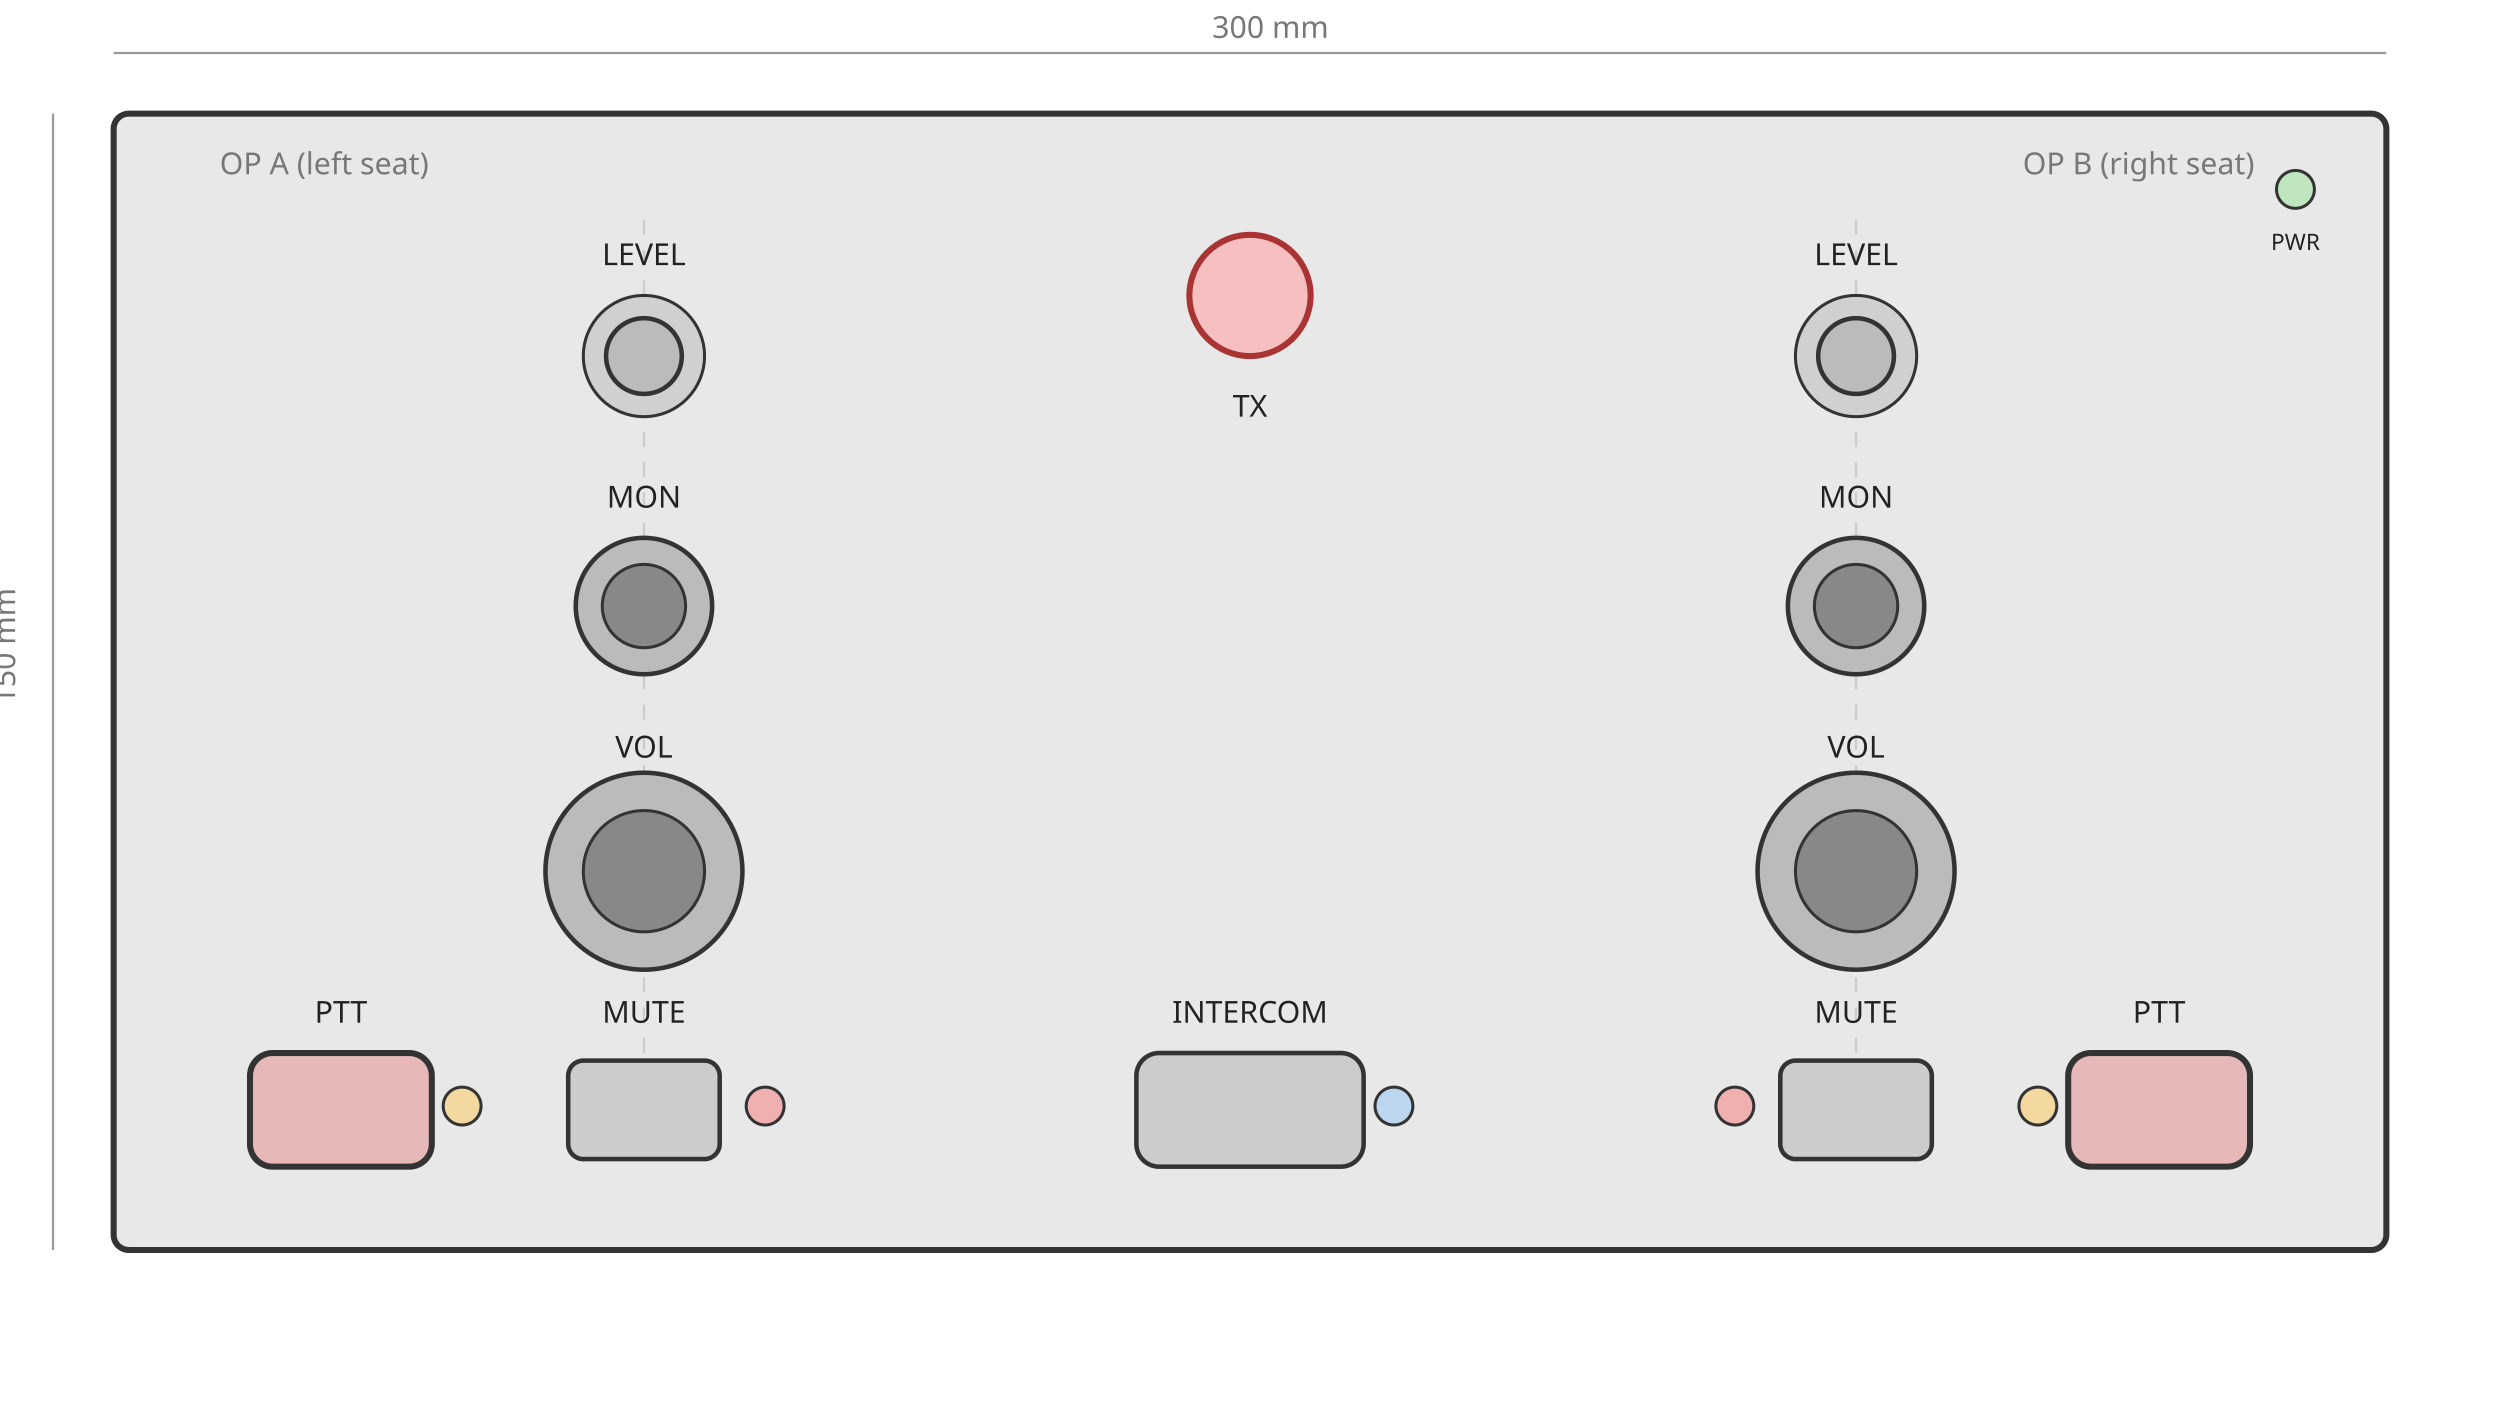
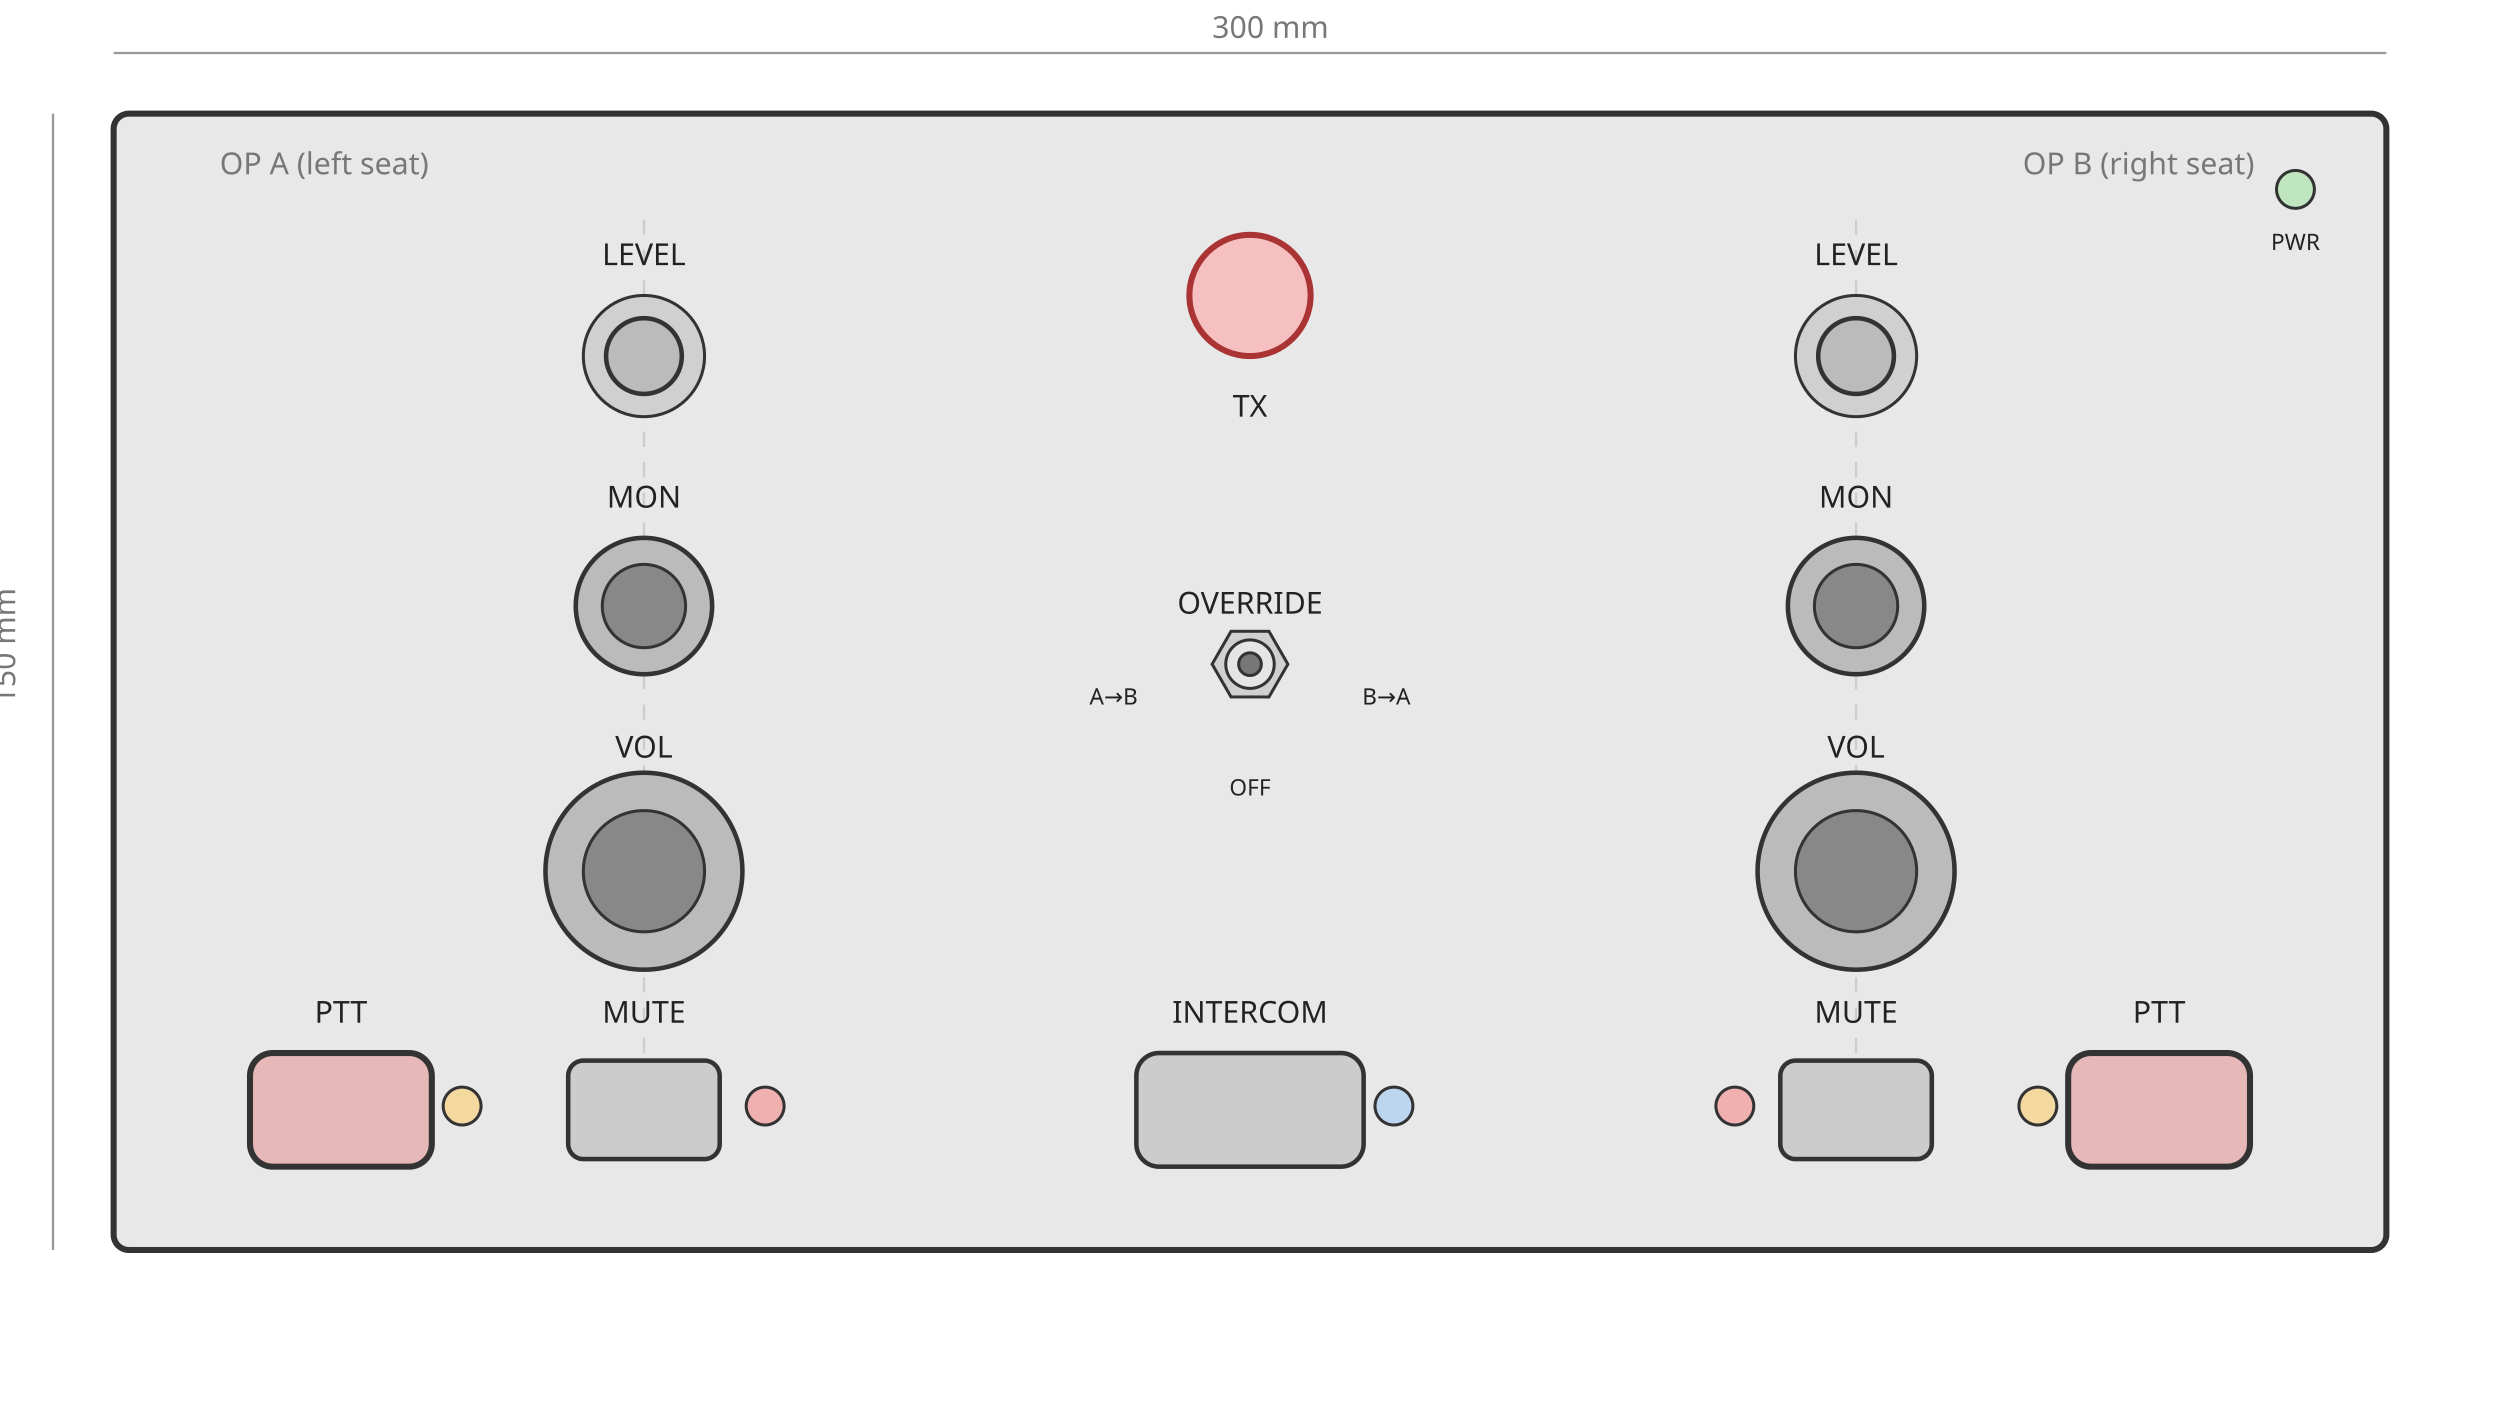
<svg xmlns="http://www.w3.org/2000/svg" viewBox="-15 -15 330 185" width="990" height="555">
  <style>
    .panel { fill: #e8e8e8; stroke: #333; stroke-width: 0.8; }
    .knob  { fill: #bbb; stroke: #333; stroke-width: 0.6; }
    .cap   { fill: #888; stroke: #333; stroke-width: 0.4; }
    .skirt { fill: #d0d0d0; stroke: #333; stroke-width: 0.4; }
    .led   { stroke: #333; stroke-width: 0.4; }
    .btn   { fill: #ccc; stroke: #333; stroke-width: 0.6; }
    .ptt   { fill: #e6b8b8; stroke: #333; stroke-width: 0.8; }
    .lamp  { fill: #f6c0c0; stroke: #a33; stroke-width: 0.8; }
    .axis  { stroke: #ccc; stroke-width: 0.3; stroke-dasharray: 2 2; }
    text   { font-family: sans-serif; fill: #222; }
    .lbl   { font-size: 4px; text-anchor: middle; }
    .sm    { font-size: 3px; text-anchor: middle; }
    .dim   { font-size: 4px; fill: #777; }
    .dimln { stroke: #999; stroke-width: 0.3; }
  </style>
  <rect class="panel" x="0" y="0" width="300" height="150" rx="2" />
  <line class="dimln" x1="0" y1="-8" x2="300" y2="-8" />
  <text class="dim" x="145" y="-10">300 mm</text>
  <line class="dimln" x1="-8" y1="0" x2="-8" y2="150" />
  <text class="dim" x="-13" y="78" transform="rotate(-90 -13 78)">150 mm</text>
  <text class="dim" x="14" y="8">OP A (left seat)</text>
  <text class="dim" x="252" y="8">OP B (right seat)</text>
  <line class="axis" x1="70" y1="14" x2="70" y2="136" />
  <line class="axis" x1="230" y1="14" x2="230" y2="136" />
  <circle class="lamp" cx="150" cy="24" r="8" />
  <text class="lbl" x="150" y="40">TX</text>
  <circle class="led" cx="288" cy="10" r="2.5" fill="#bfe6bf" />
  <text class="sm" x="288" y="18">PWR</text>
  <text class="lbl" x="70" y="20">LEVEL</text>
  <circle class="skirt" cx="70" cy="32" r="8" />
  <circle class="knob" cx="70" cy="32" r="5" />
  <text class="lbl" x="70" y="52">MON</text>
  <circle class="knob" cx="70" cy="65" r="9" />
  <circle class="cap" cx="70" cy="65" r="5.5" />
  <text class="lbl" x="70" y="85">VOL</text>
  <circle class="knob" cx="70" cy="100" r="13" />
  <circle class="cap" cx="70" cy="100" r="8" />
  <text class="lbl" x="70" y="120">MUTE</text>
  <circle class="led" cx="86" cy="131" r="2.5" fill="#f0b0b0" />
  <rect class="btn" x="60" y="125" width="20" height="13" rx="2" />
  <text class="lbl" x="230" y="20">LEVEL</text>
  <circle class="skirt" cx="230" cy="32" r="8" />
  <circle class="knob" cx="230" cy="32" r="5" />
  <text class="lbl" x="230" y="52">MON</text>
  <circle class="knob" cx="230" cy="65" r="9" />
  <circle class="cap" cx="230" cy="65" r="5.5" />
  <text class="lbl" x="230" y="85">VOL</text>
  <circle class="knob" cx="230" cy="100" r="13" />
  <circle class="cap" cx="230" cy="100" r="8" />
  <text class="lbl" x="230" y="120">MUTE</text>
  <circle class="led" cx="214" cy="131" r="2.5" fill="#f0b0b0" />
  <rect class="btn" x="220" y="125" width="20" height="13" rx="2" />
+   <text class="lbl" x="150" y="66">OVERRIDE</text>
+   <text class="sm" x="132" y="78">A→B</text>
+   <text class="sm" x="168" y="78">B→A</text>
+   <text class="sm" x="150" y="90">OFF</text>
+   <polygon fill="#d0d0d0" stroke="#333" stroke-width="0.4" points="155,72.67 152.5,77 147.5,77 145,72.67 147.5,68.33 152.5,68.33" />
+   <circle fill="#e5e5e5" stroke="#333" stroke-width="0.4" cx="150" cy="72.67" r="3.2" />
+   <circle fill="#777" stroke="#333" stroke-width="0.4" cx="150" cy="72.67" r="1.5" />
  <text class="lbl" x="30" y="120">PTT</text>
  <circle class="led" cx="46" cy="131" r="2.5" fill="#f3d9a0" />
  <rect class="ptt" x="18" y="124" width="24" height="15" rx="3" />
  <text class="lbl" x="150" y="120">INTERCOM</text>
  <circle class="led" cx="169" cy="131" r="2.5" fill="#bcd6f0" />
  <rect class="btn" x="135" y="124" width="30" height="15" rx="3" />
  <text class="lbl" x="270" y="120">PTT</text>
  <circle class="led" cx="254" cy="131" r="2.5" fill="#f3d9a0" />
  <rect class="ptt" x="258" y="124" width="24" height="15" rx="3" />
</svg>
